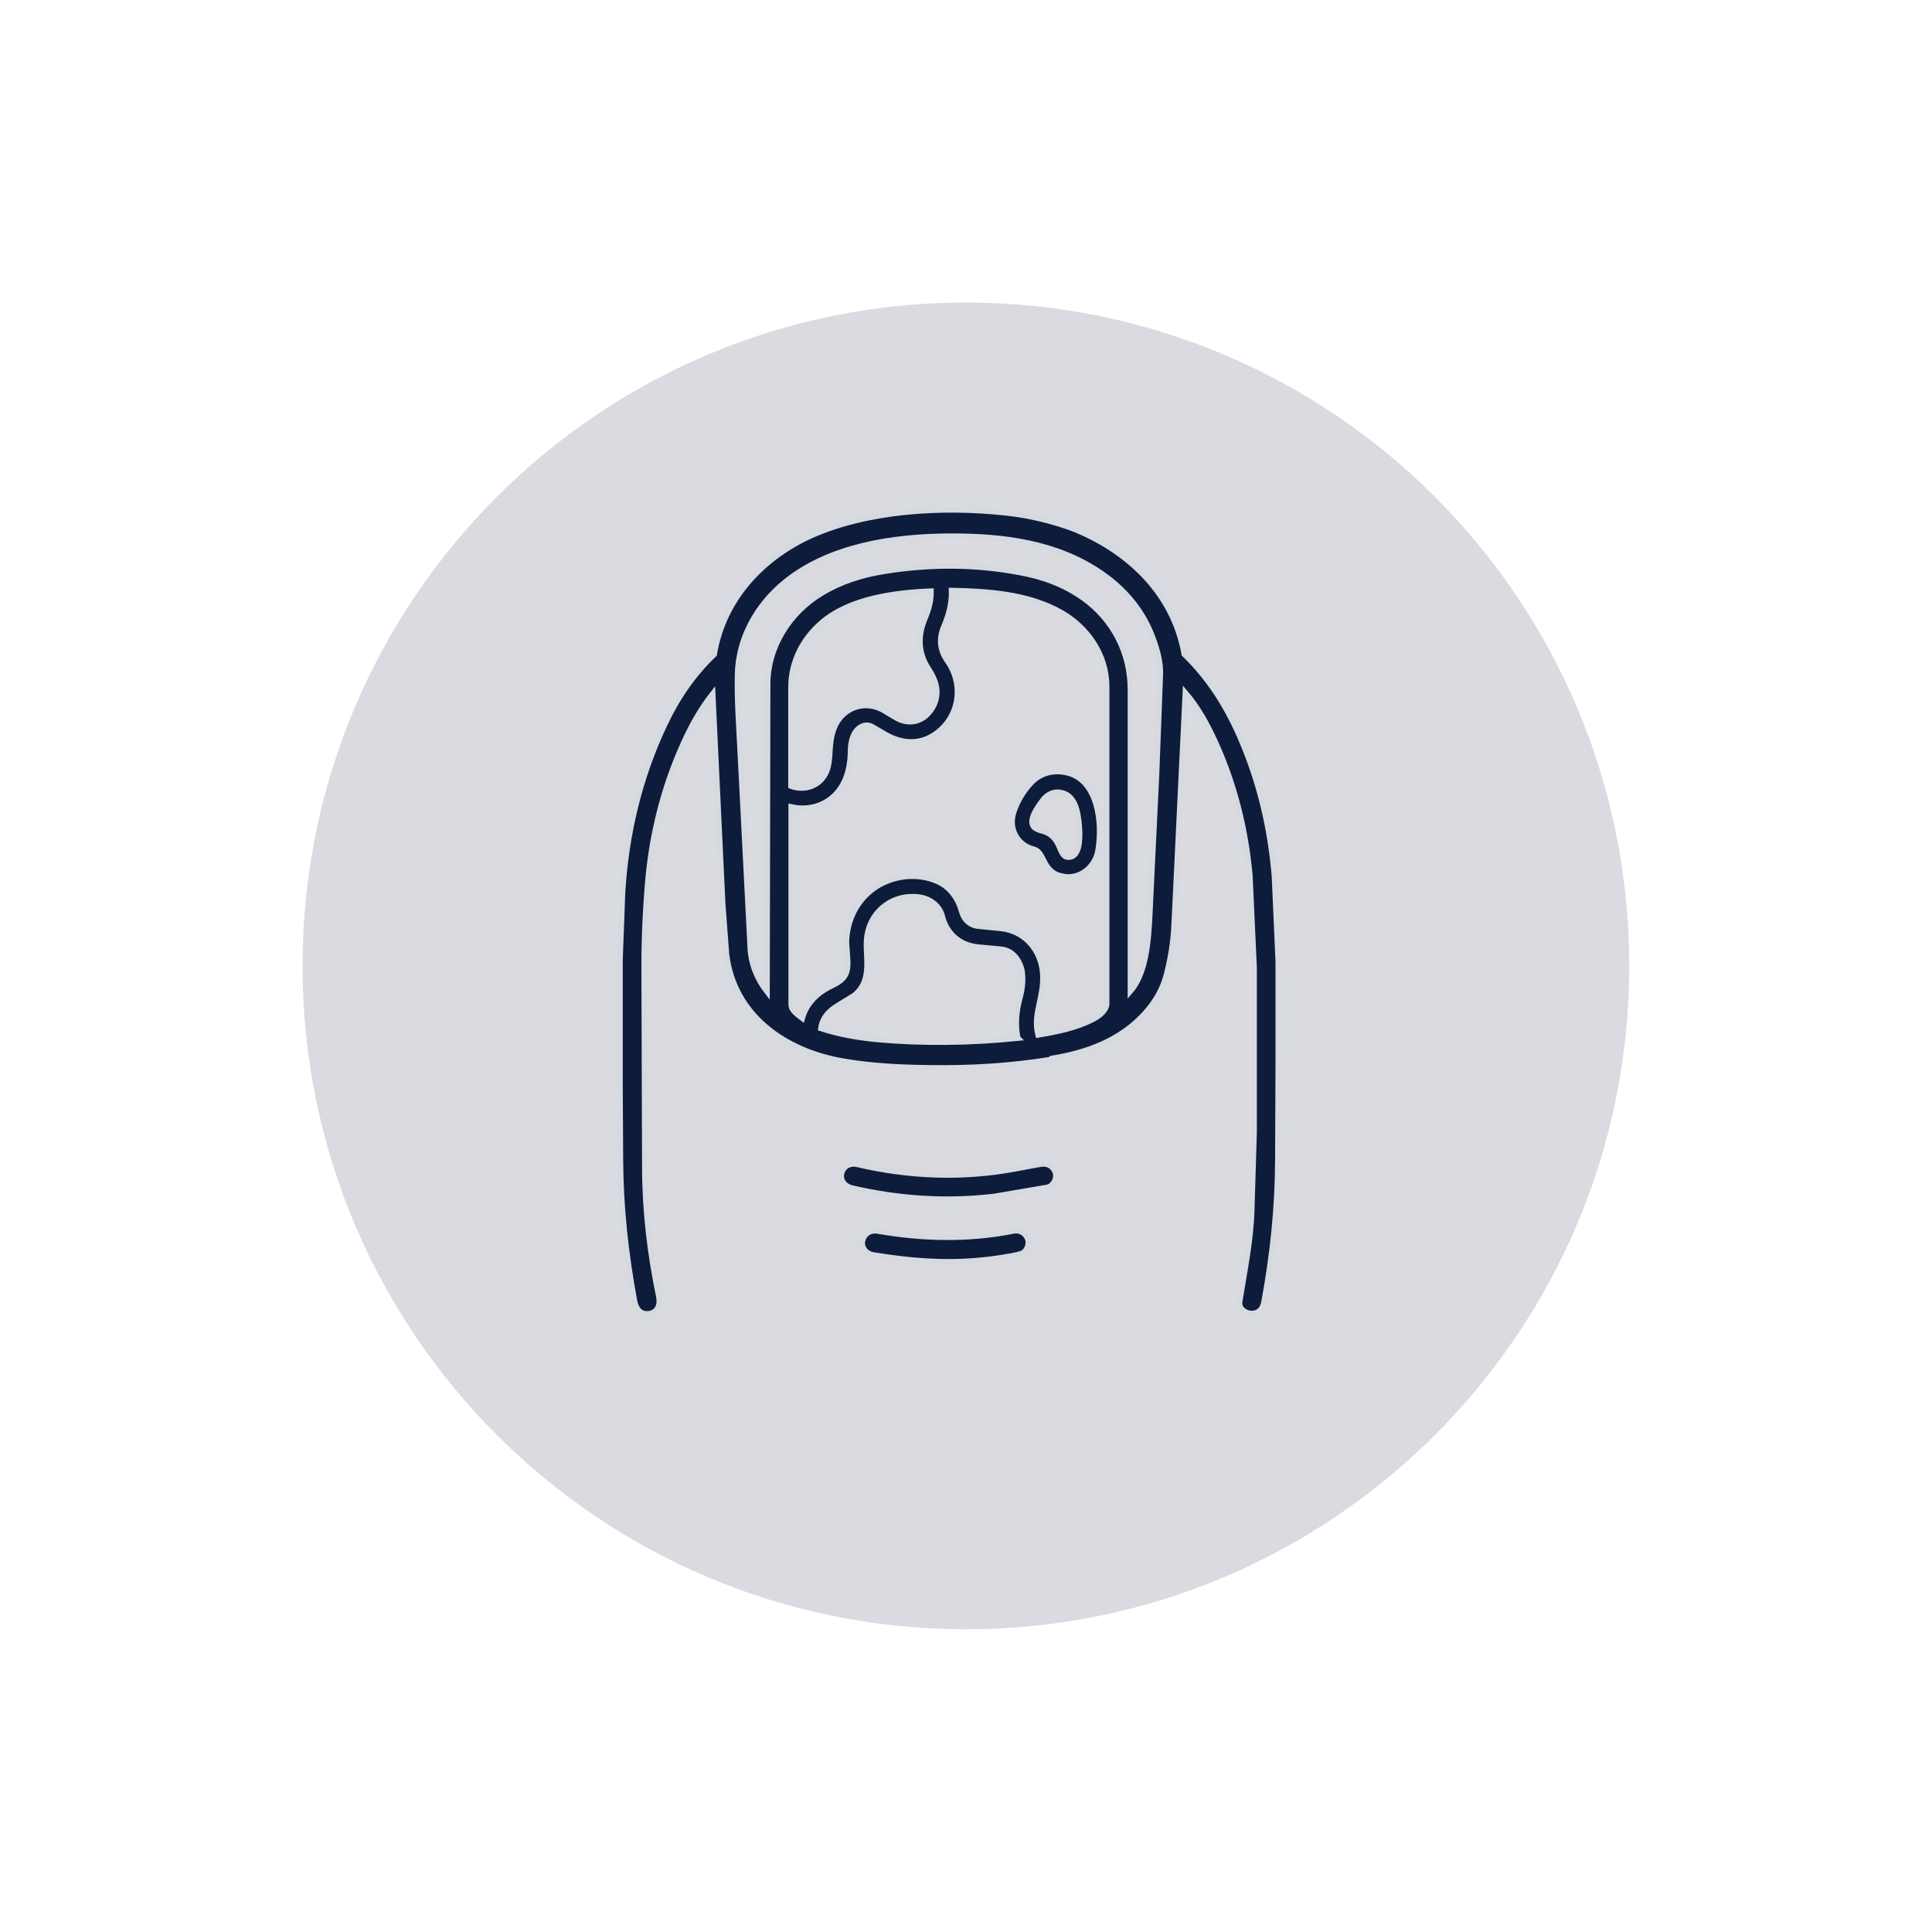
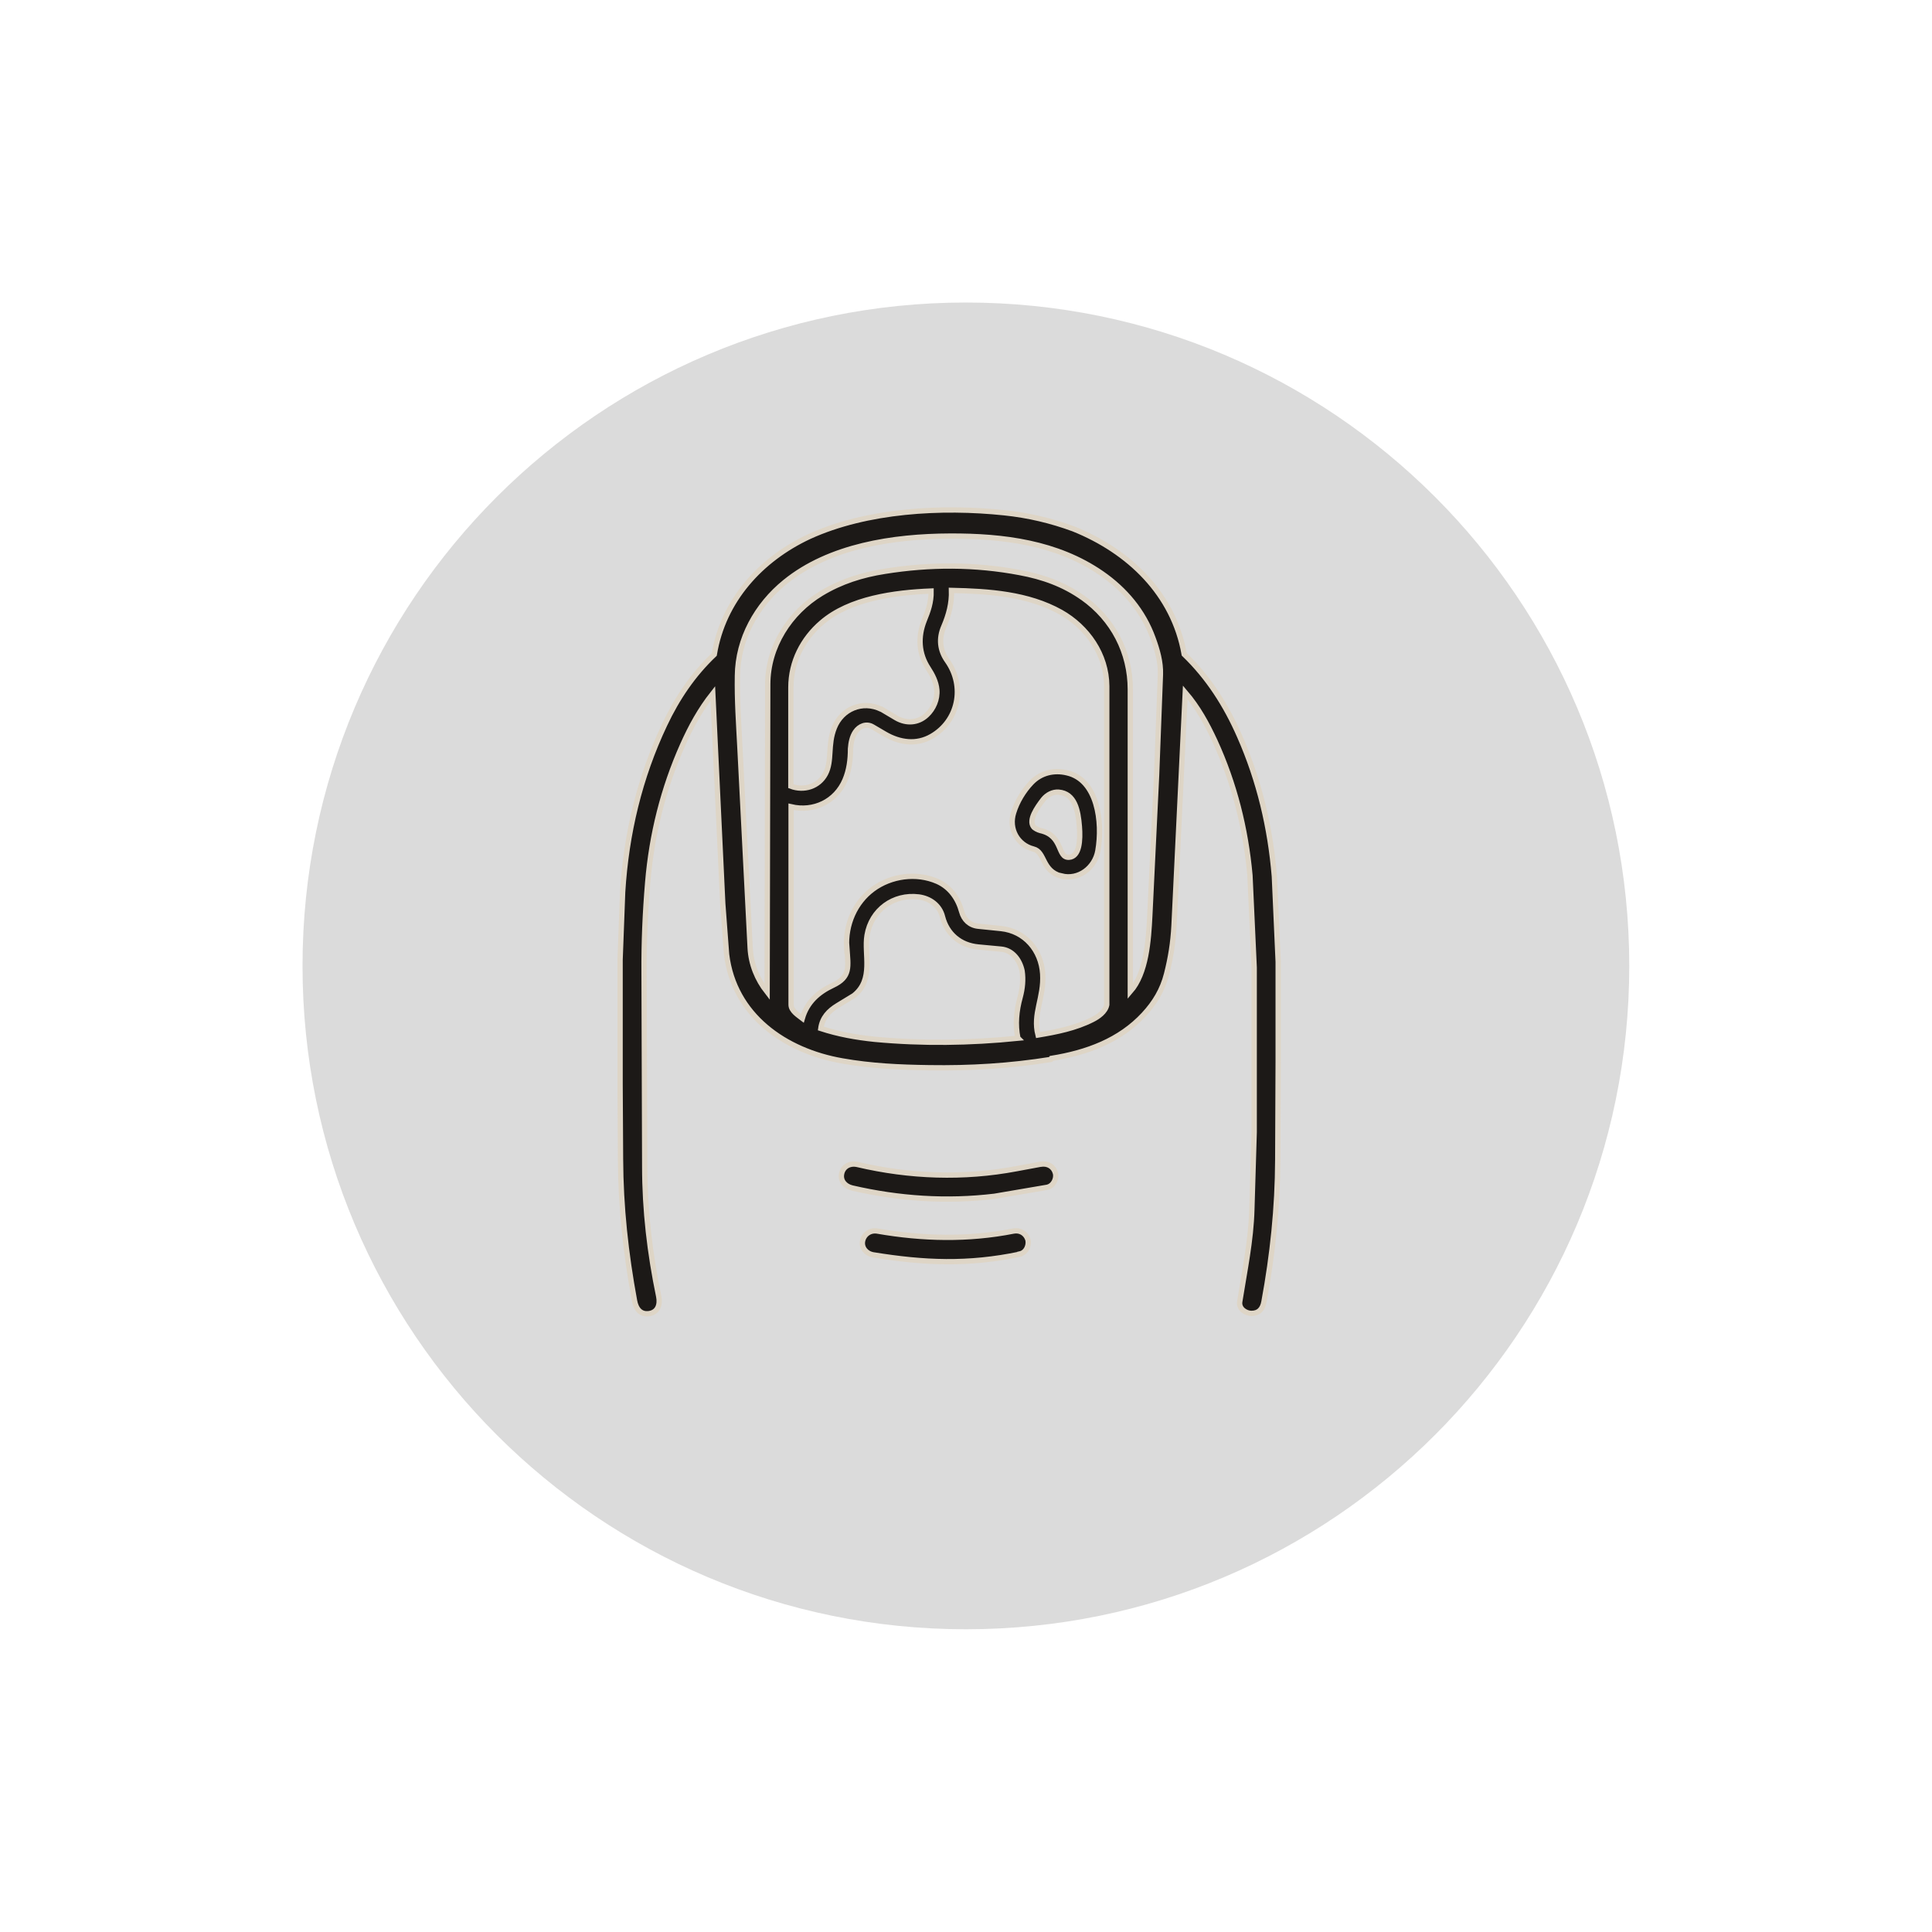
<svg xmlns="http://www.w3.org/2000/svg" id="PmPrOTol__Camada_2" data-name="Camada 2" viewBox="0 0 91.07 91.07">
  <defs>
-     <style>.PmPrOTol__cls-2{stroke:#d6d9df;stroke-miterlimit:10;stroke-width:.25px;fill:#0e1c3b}</style>
+     <style>.PmPrOTol__cls-2{stroke:#ded5c6;stroke-miterlimit:10;stroke-width:.25px;fill:#1c1917}</style>
  </defs>
  <g id="PmPrOTol__Camada_1-2" data-name="Camada 1">
    <path d="M0 0h91.07v91.07H0z" style="fill:none" />
-     <circle cx="45.53" cy="45.53" r="31.27" style="fill:#0e1c3b;opacity:.16" />
+     <circle cx="45.53" cy="45.53" r="31.27" style="fill:#1c1917;opacity:.16" />
    <path d="M49.53 49.94c-1.93.31-3.8.42-5.73.39-1.4-.02-2.73-.08-4.09-.32-2.71-.47-5.11-2.15-5.46-5.02l-.18-2.39-.47-9.91c-.6.76-1.03 1.55-1.42 2.42-.92 2.06-1.46 4.23-1.65 6.49-.12 1.44-.18 2.81-.17 4.26l.03 9.11c0 2.09.24 4.11.66 6.14.08.4-.05.75-.45.81s-.62-.21-.69-.61c-.41-2.22-.65-4.41-.66-6.67l-.02-3.54v-5.86l.12-3.19c.17-2.75.8-5.4 1.98-7.89.59-1.25 1.34-2.36 2.34-3.31.42-2.55 2.19-4.49 4.48-5.56 2.72-1.24 6.23-1.43 9.19-1.12 1.14.12 2.2.37 3.26.76 2.61 1.05 4.72 3.06 5.22 5.91 1.14 1.1 1.97 2.4 2.61 3.86.93 2.11 1.45 4.31 1.64 6.61l.18 4.03v4.67l-.02 4.67c-.01 2.26-.24 4.46-.65 6.68-.06.34-.24.55-.59.55-.26 0-.61-.21-.55-.56.23-1.45.53-2.87.57-4.34l.11-3.64v-7.76l-.2-4.35c-.2-2.21-.73-4.32-1.65-6.33-.38-.82-.8-1.59-1.4-2.29l-.53 10.99c-.04.8-.16 1.53-.35 2.28s-.56 1.36-1.07 1.91c-1.14 1.23-2.68 1.8-4.36 2.07Zm1.5-21.77c1.44 1.02 2.25 2.59 2.25 4.33v14.24c.76-.87.86-2.41.92-3.59l.32-6.62.18-4.74c.02-.58-.15-1.17-.35-1.71-.46-1.27-1.32-2.29-2.42-3.05-2.1-1.45-4.63-1.77-7.15-1.76-2.67.01-5.68.46-7.78 2.17-1.33 1.08-2.22 2.67-2.24 4.41-.02 1.17.06 2.27.12 3.44l.48 9.39c.04.77.33 1.48.8 2.08l.03-14.5c0-1.78 1.04-3.39 2.53-4.29.93-.56 1.91-.87 2.99-1.04 2.12-.34 4.25-.34 6.36.06 1.08.2 2.07.55 2.97 1.19ZM39.91 44.69c-.07-1.12.4-2.16 1.24-2.78s2.04-.8 3.04-.36c.6.27.97.8 1.14 1.42.1.38.38.65.78.69l1.08.11c1.12.12 1.89 1.02 1.96 2.14s-.48 1.87-.22 2.88c.89-.15 1.76-.32 2.57-.73.26-.13.61-.37.67-.7V32.34c-.01-1.49-.92-2.78-2.16-3.48-1.56-.87-3.39-.99-5.16-1.03.02.61-.13 1.16-.36 1.7-.25.57-.19 1.13.17 1.63.84 1.2.52 2.82-.75 3.55-.71.41-1.5.3-2.2-.11l-.58-.34c-.29-.17-.62-.04-.81.24-.15.22-.21.51-.23.79 0 .51-.06 1.01-.26 1.48-.43 1.01-1.47 1.51-2.54 1.26v9.33c0 .29.35.5.53.64.22-.76.75-1.23 1.43-1.55.86-.4.73-.88.67-1.77Zm1.64-11.26.69.41c.48.28 1.04.25 1.45-.14.31-.29.51-.74.47-1.19-.03-.36-.21-.71-.4-1-.46-.7-.5-1.49-.19-2.27.18-.44.33-.85.32-1.38-1.73.07-3.84.35-5.16 1.49-.89.76-1.45 1.85-1.45 3.05v4.66c.62.23 1.31.02 1.63-.58.33-.63.09-1.36.42-2.18.35-.88 1.32-1.3 2.21-.87Zm6.43 15.5c-.13-.64-.07-1.28.11-1.93.11-.41.15-.82.09-1.23-.11-.52-.45-.98-.99-1.03l-1.07-.1c-.86-.08-1.48-.61-1.69-1.42-.13-.54-.59-.87-1.12-.94-1.19-.15-2.24.61-2.44 1.81-.15.89.34 2.08-.62 2.84l-.77.47c-.41.25-.72.57-.79 1.08.83.27 1.66.42 2.54.51 2.25.21 4.48.18 6.76-.05Z" class="PmPrOTol__cls-2" />
    <path d="M49.05 54.88c.34-.06.62.11.7.42.07.26-.1.62-.41.67l-2.46.42c-2.26.27-4.5.12-6.71-.39-.34-.08-.56-.34-.5-.66.06-.34.37-.53.74-.45 2.47.58 5.01.67 7.5.2l1.13-.21ZM48.07 59.12c-2.44.51-4.51.42-6.91.03-.34-.06-.56-.34-.5-.65s.35-.53.7-.47c2.13.37 4.28.42 6.41 0 .31-.06.57.1.67.37.09.23-.03.64-.37.71ZM50.03 41.3c-.94-.25-.75-1.14-1.32-1.28-.75-.19-1.17-.95-.93-1.71.16-.52.46-1.02.84-1.42.44-.46 1.06-.61 1.68-.46 1.43.33 1.69 2.31 1.45 3.68-.14.79-.9 1.39-1.72 1.18Zm.36-.89c.5-.03.54-.81.49-1.45-.06-.75-.21-1.56-.98-1.62-.27-.02-.54.12-.72.34-.32.41-.69.97-.47 1.28.05.08.22.16.33.19 1.09.24.79 1.29 1.35 1.26Z" class="PmPrOTol__cls-2" />
  </g>
</svg>
